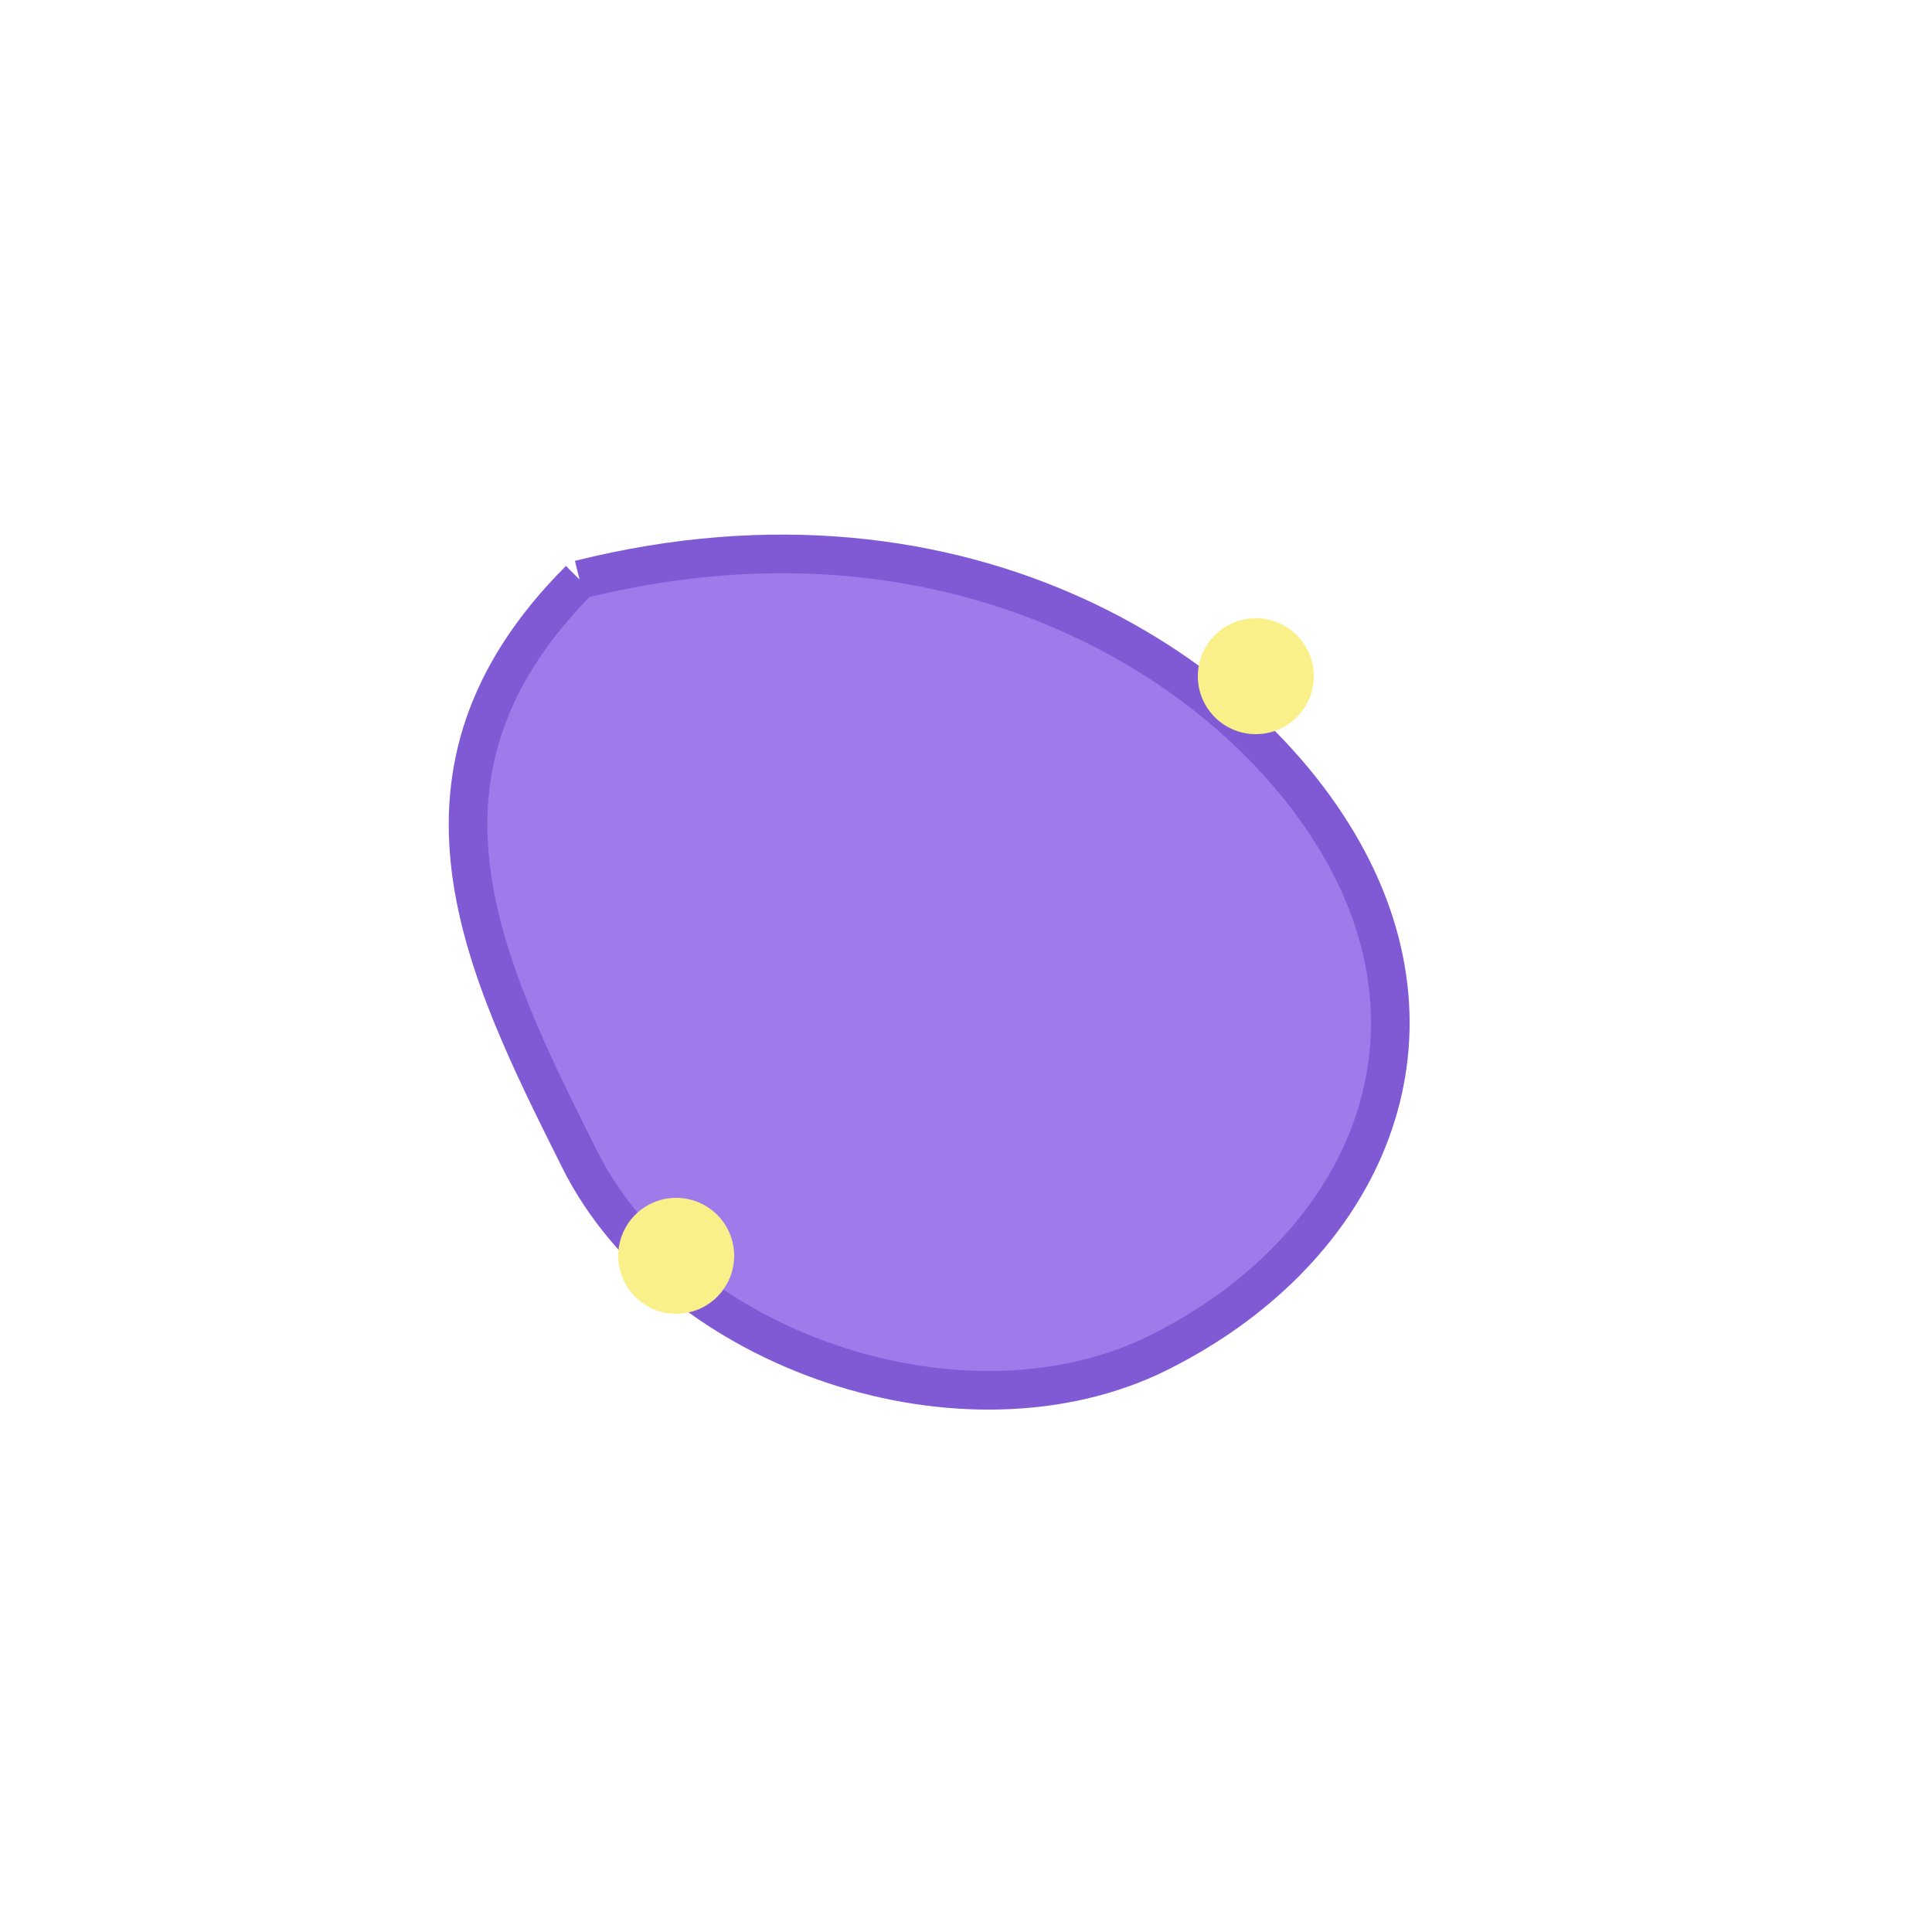
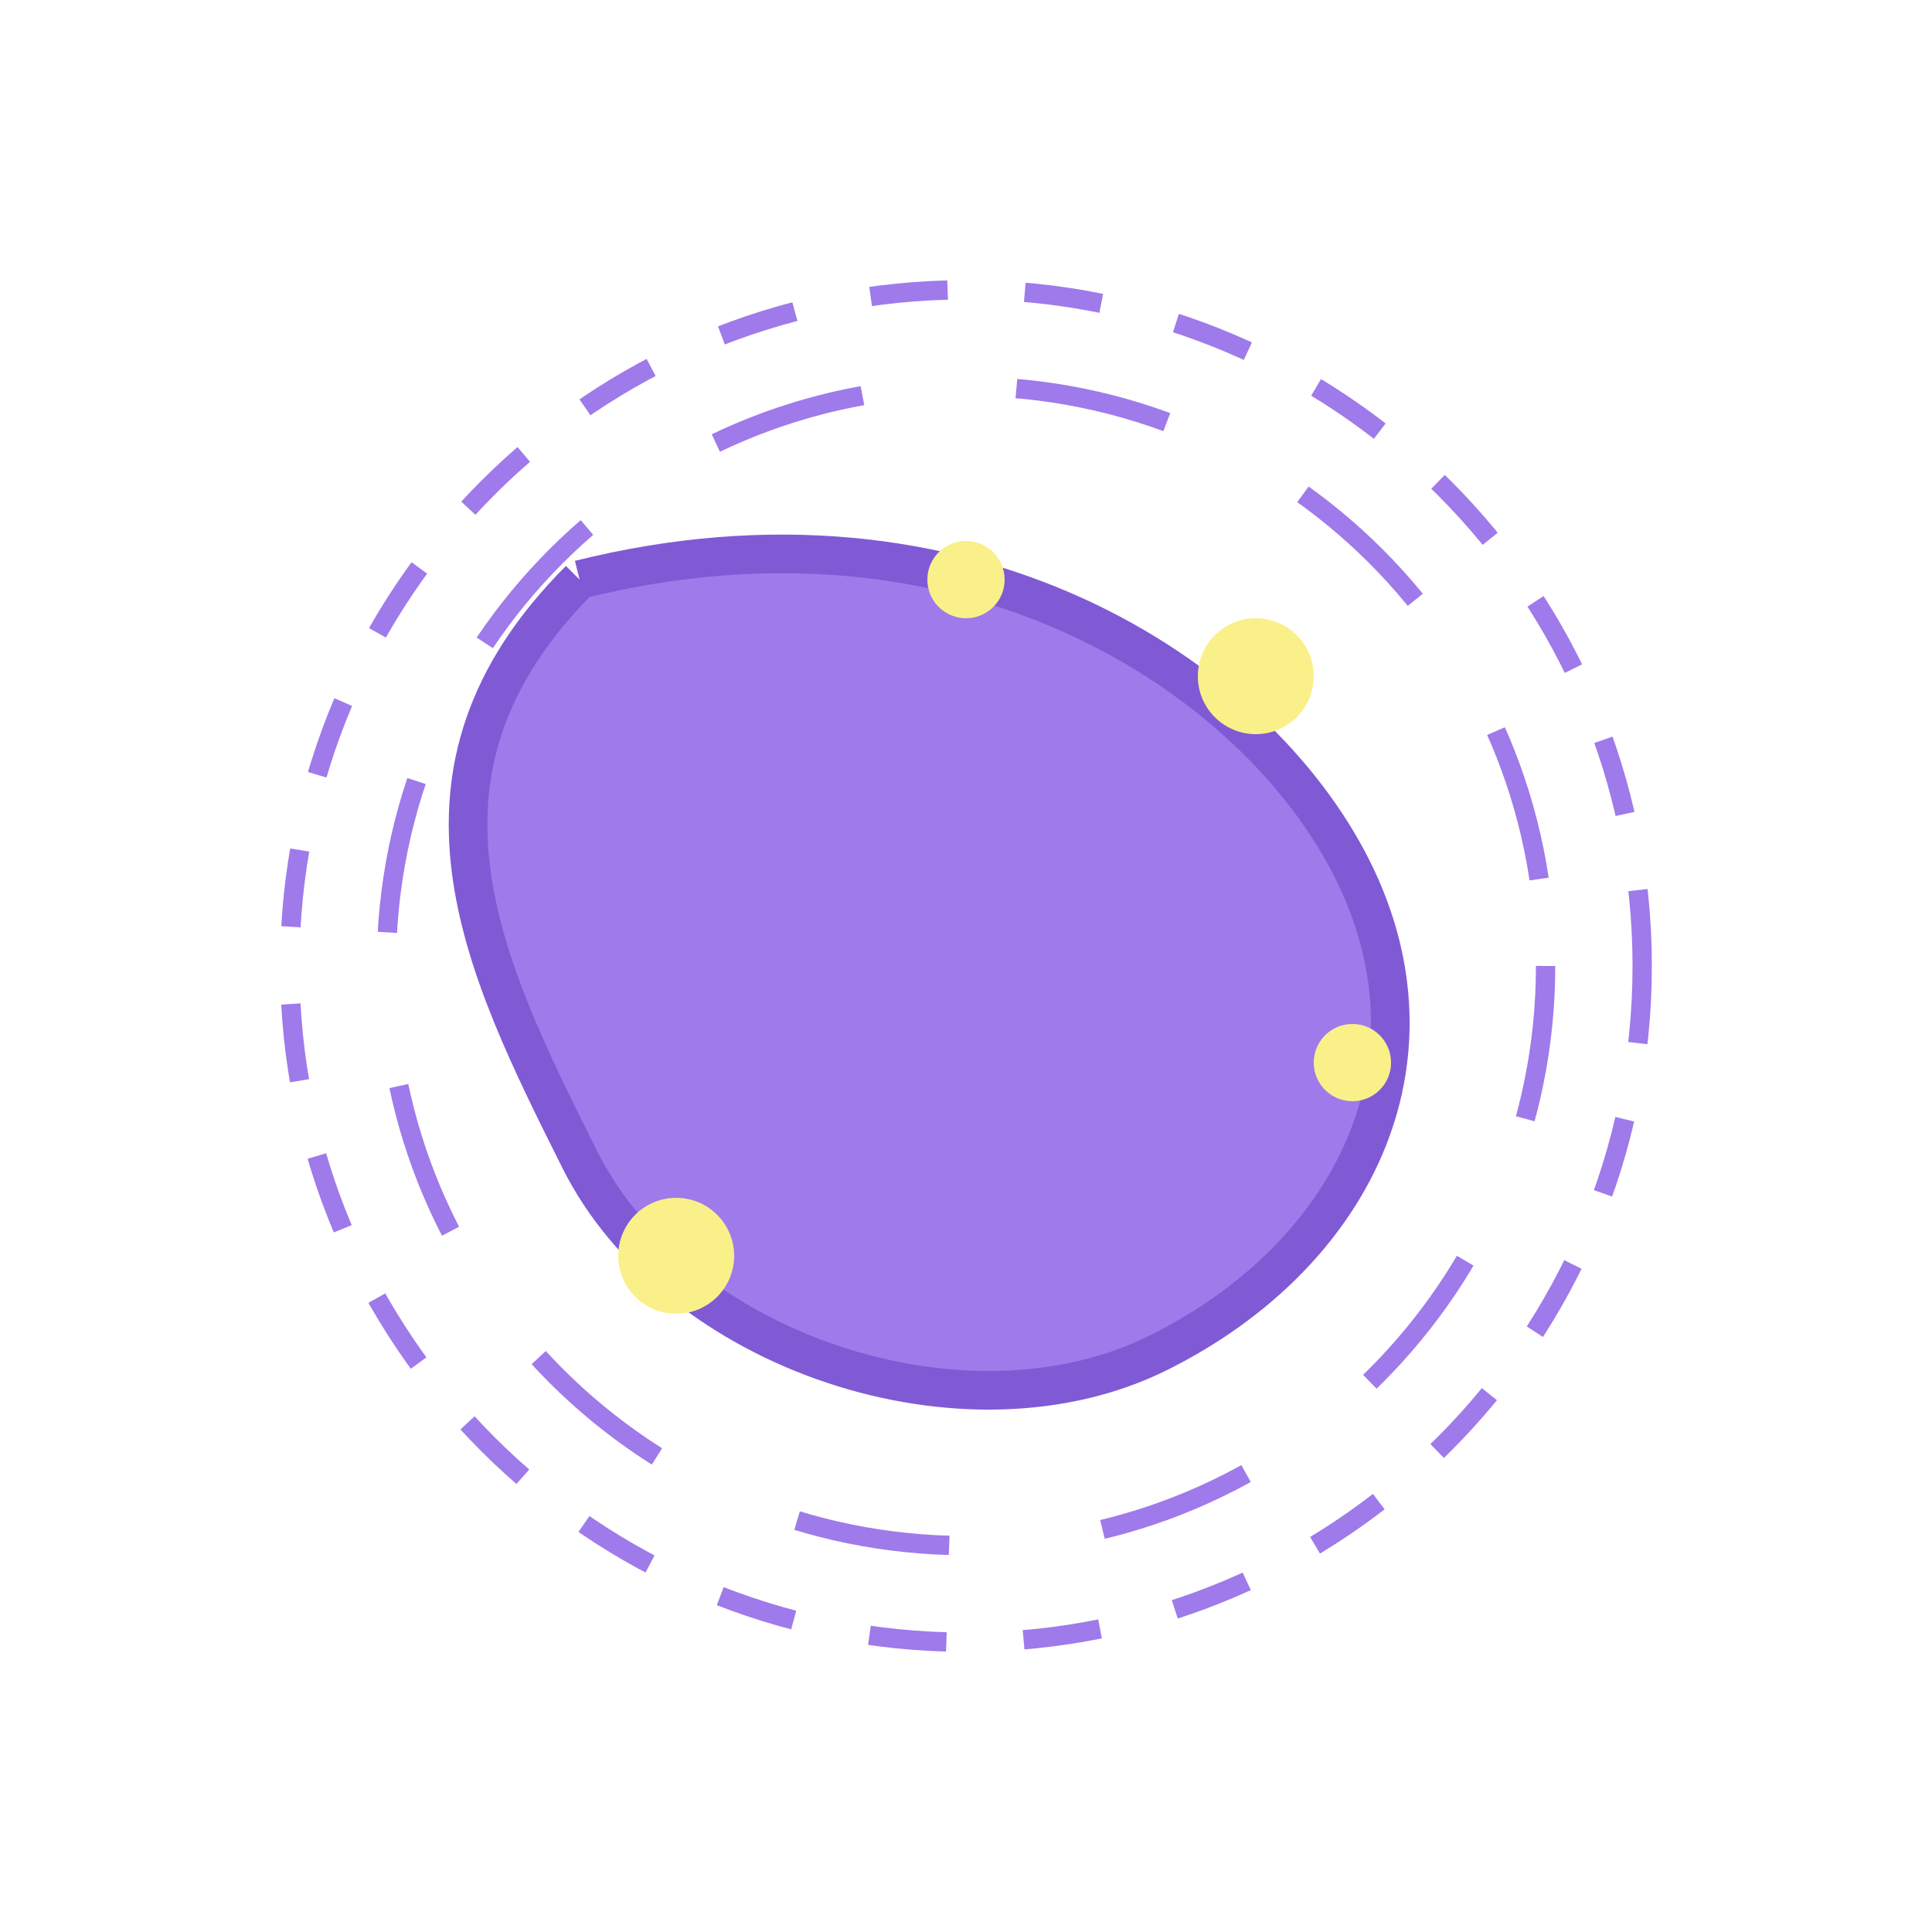
<svg xmlns="http://www.w3.org/2000/svg" width="100" height="100" viewBox="0 0 100 100">
  <style>
        @keyframes rotate {
            0% { transform: rotate(0deg); }
            100% { transform: rotate(360deg); }
        }
        @keyframes sparkle {
-             0% { opacity: 0.4; }
-             50% { opacity: 1; }
-             100% { opacity: 0.4; }
+             0% { opacity: 0.4; scale: 0.8; }
+             50% { opacity: 1; scale: 1.2; }
+             100% { opacity: 0.4; scale: 0.8; }
        }
-         .brain { animation: rotate 20s linear infinite; }
+         @keyframes float {
+             0% { transform: translateY(0px); }
+             50% { transform: translateY(-10px); }
+             100% { transform: translateY(0px); }
+         }
+         .brain { animation: float 4s ease-in-out infinite; }
+         .ideas { animation: rotate 20s linear infinite; }
        .spark { animation: sparkle 2s ease-in-out infinite; }
    </style>
+   <g class="ideas" transform="translate(50,50)">
+     <circle r="35" fill="none" stroke="#9f7aea" stroke-width="1" stroke-dasharray="4,4" />
+     <circle r="30" fill="none" stroke="#9f7aea" stroke-width="1" stroke-dasharray="8,8" />
+   </g>
  <g class="brain" transform="translate(50,50)">
    <path d="M-20,-20 C-30,-10 -25,0 -20,10 C-15,20 0,25 10,20 C20,15 25,5 20,-5 C15,-15 0,-25 -20,-20" fill="#9f7aea" stroke="#805ad5" stroke-width="2" />
    <circle class="spark" cx="15" cy="-15" r="3" fill="#faf089" />
    <circle class="spark" cx="-15" cy="15" r="3" fill="#faf089" />
+     <circle class="spark" cx="0" cy="-20" r="2" fill="#faf089" />
+     <circle class="spark" cx="20" cy="5" r="2" fill="#faf089" />
  </g>
</svg>
